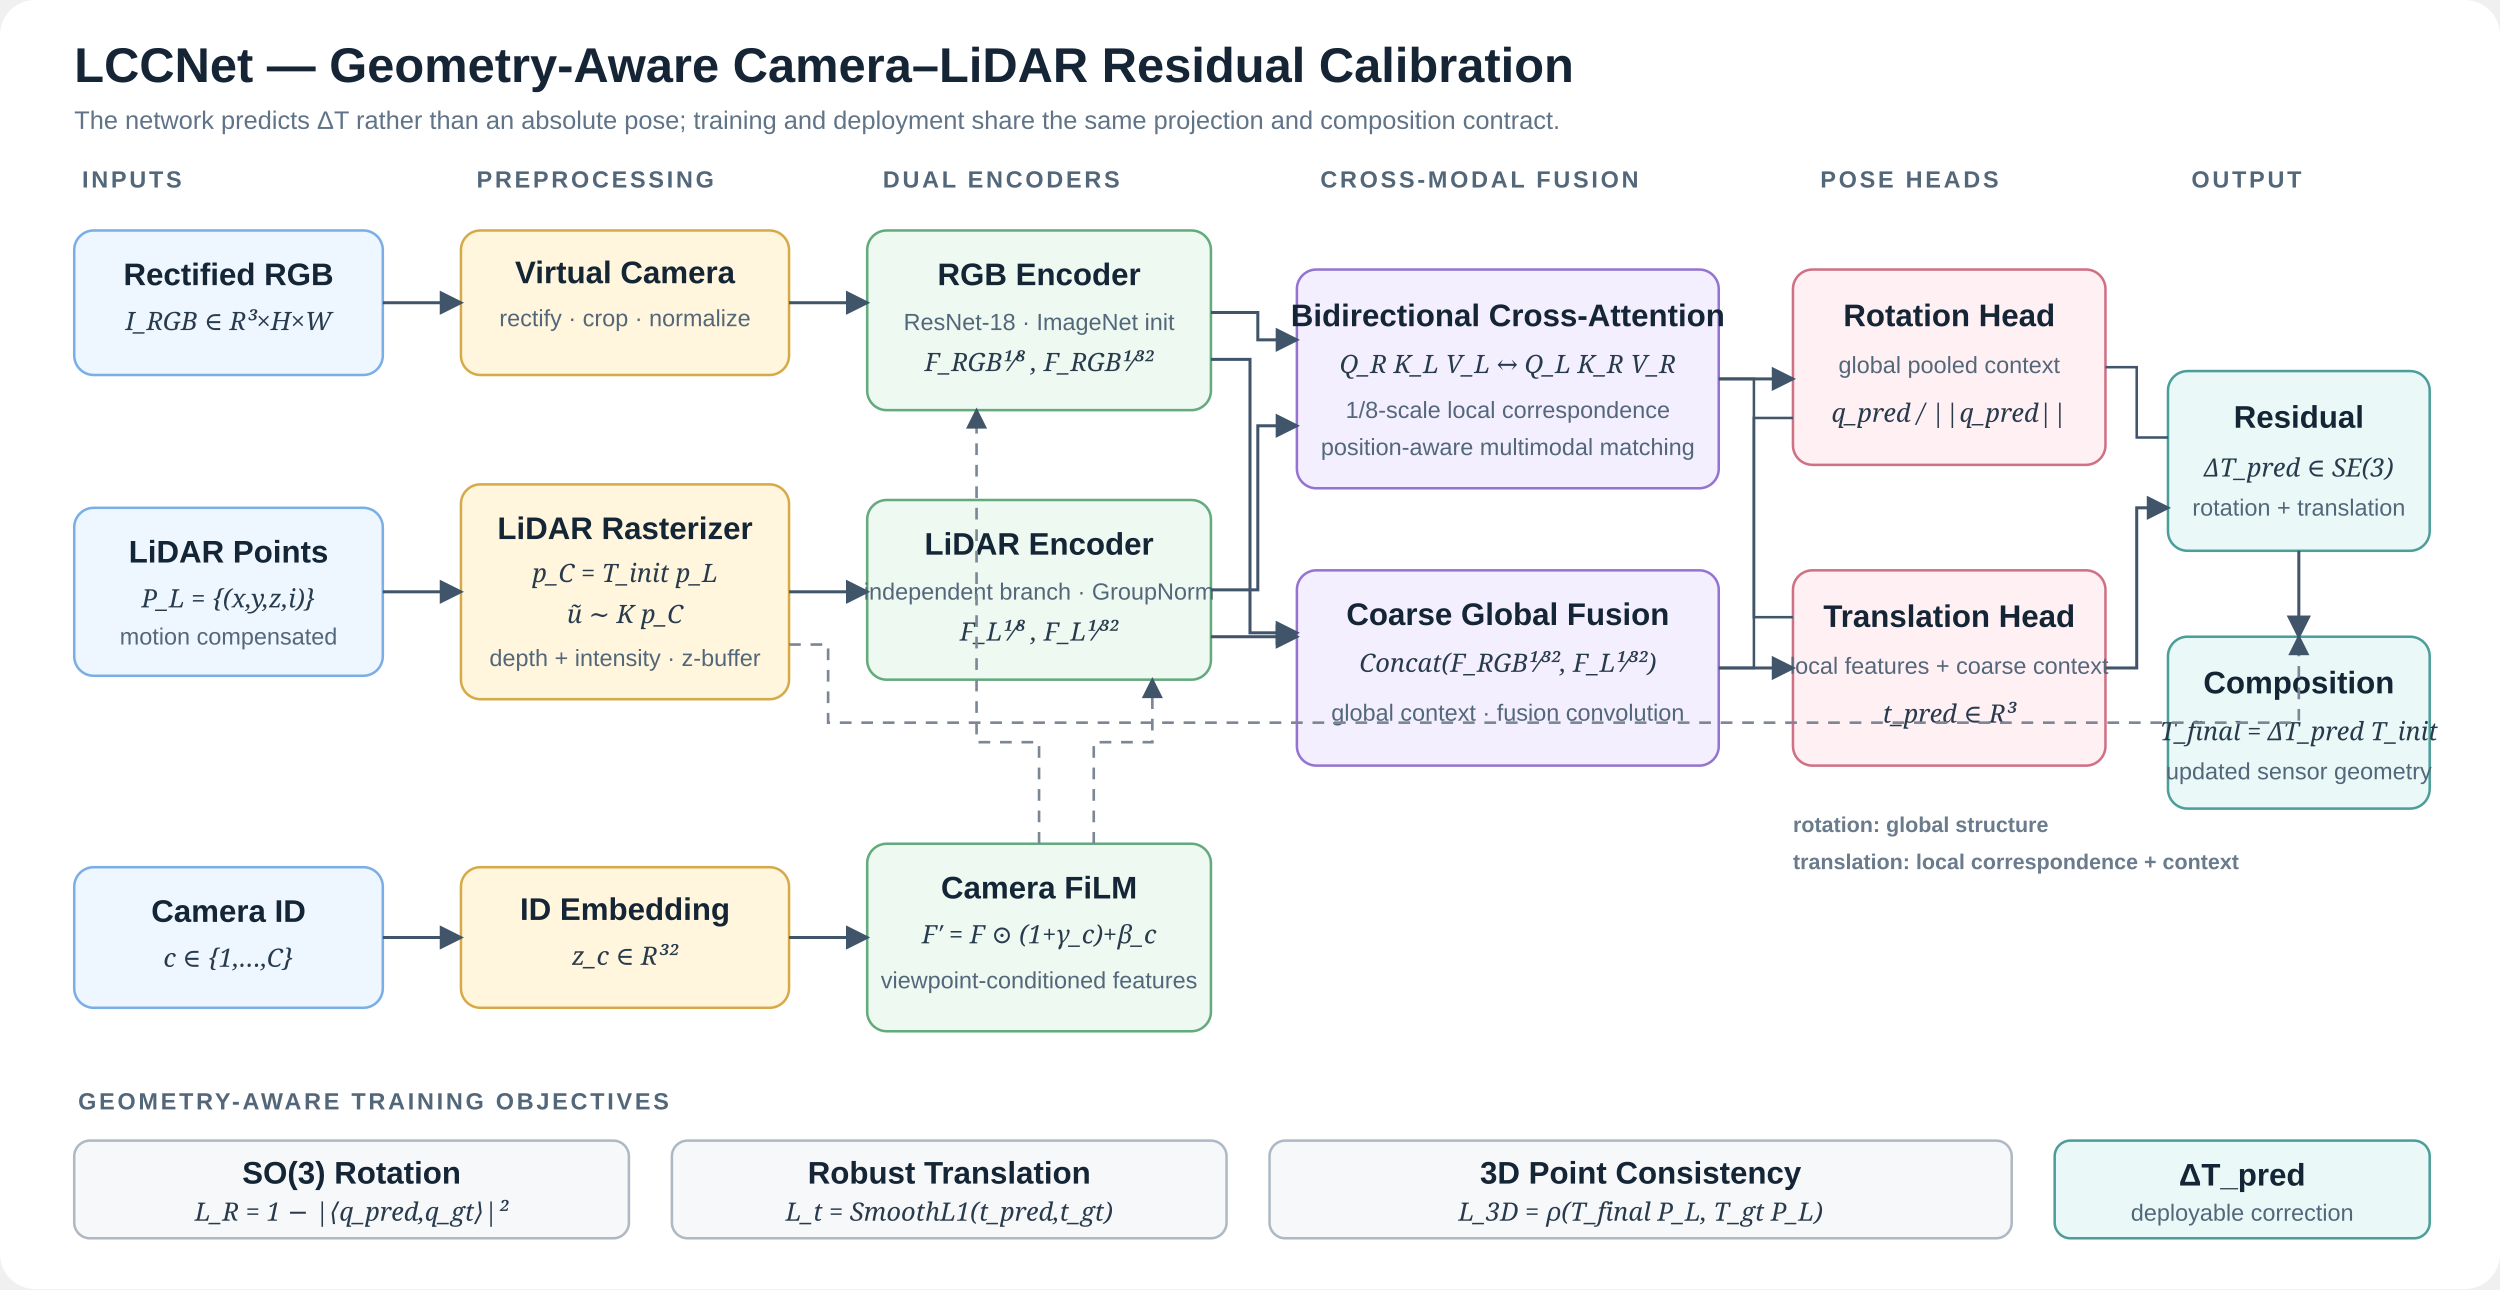
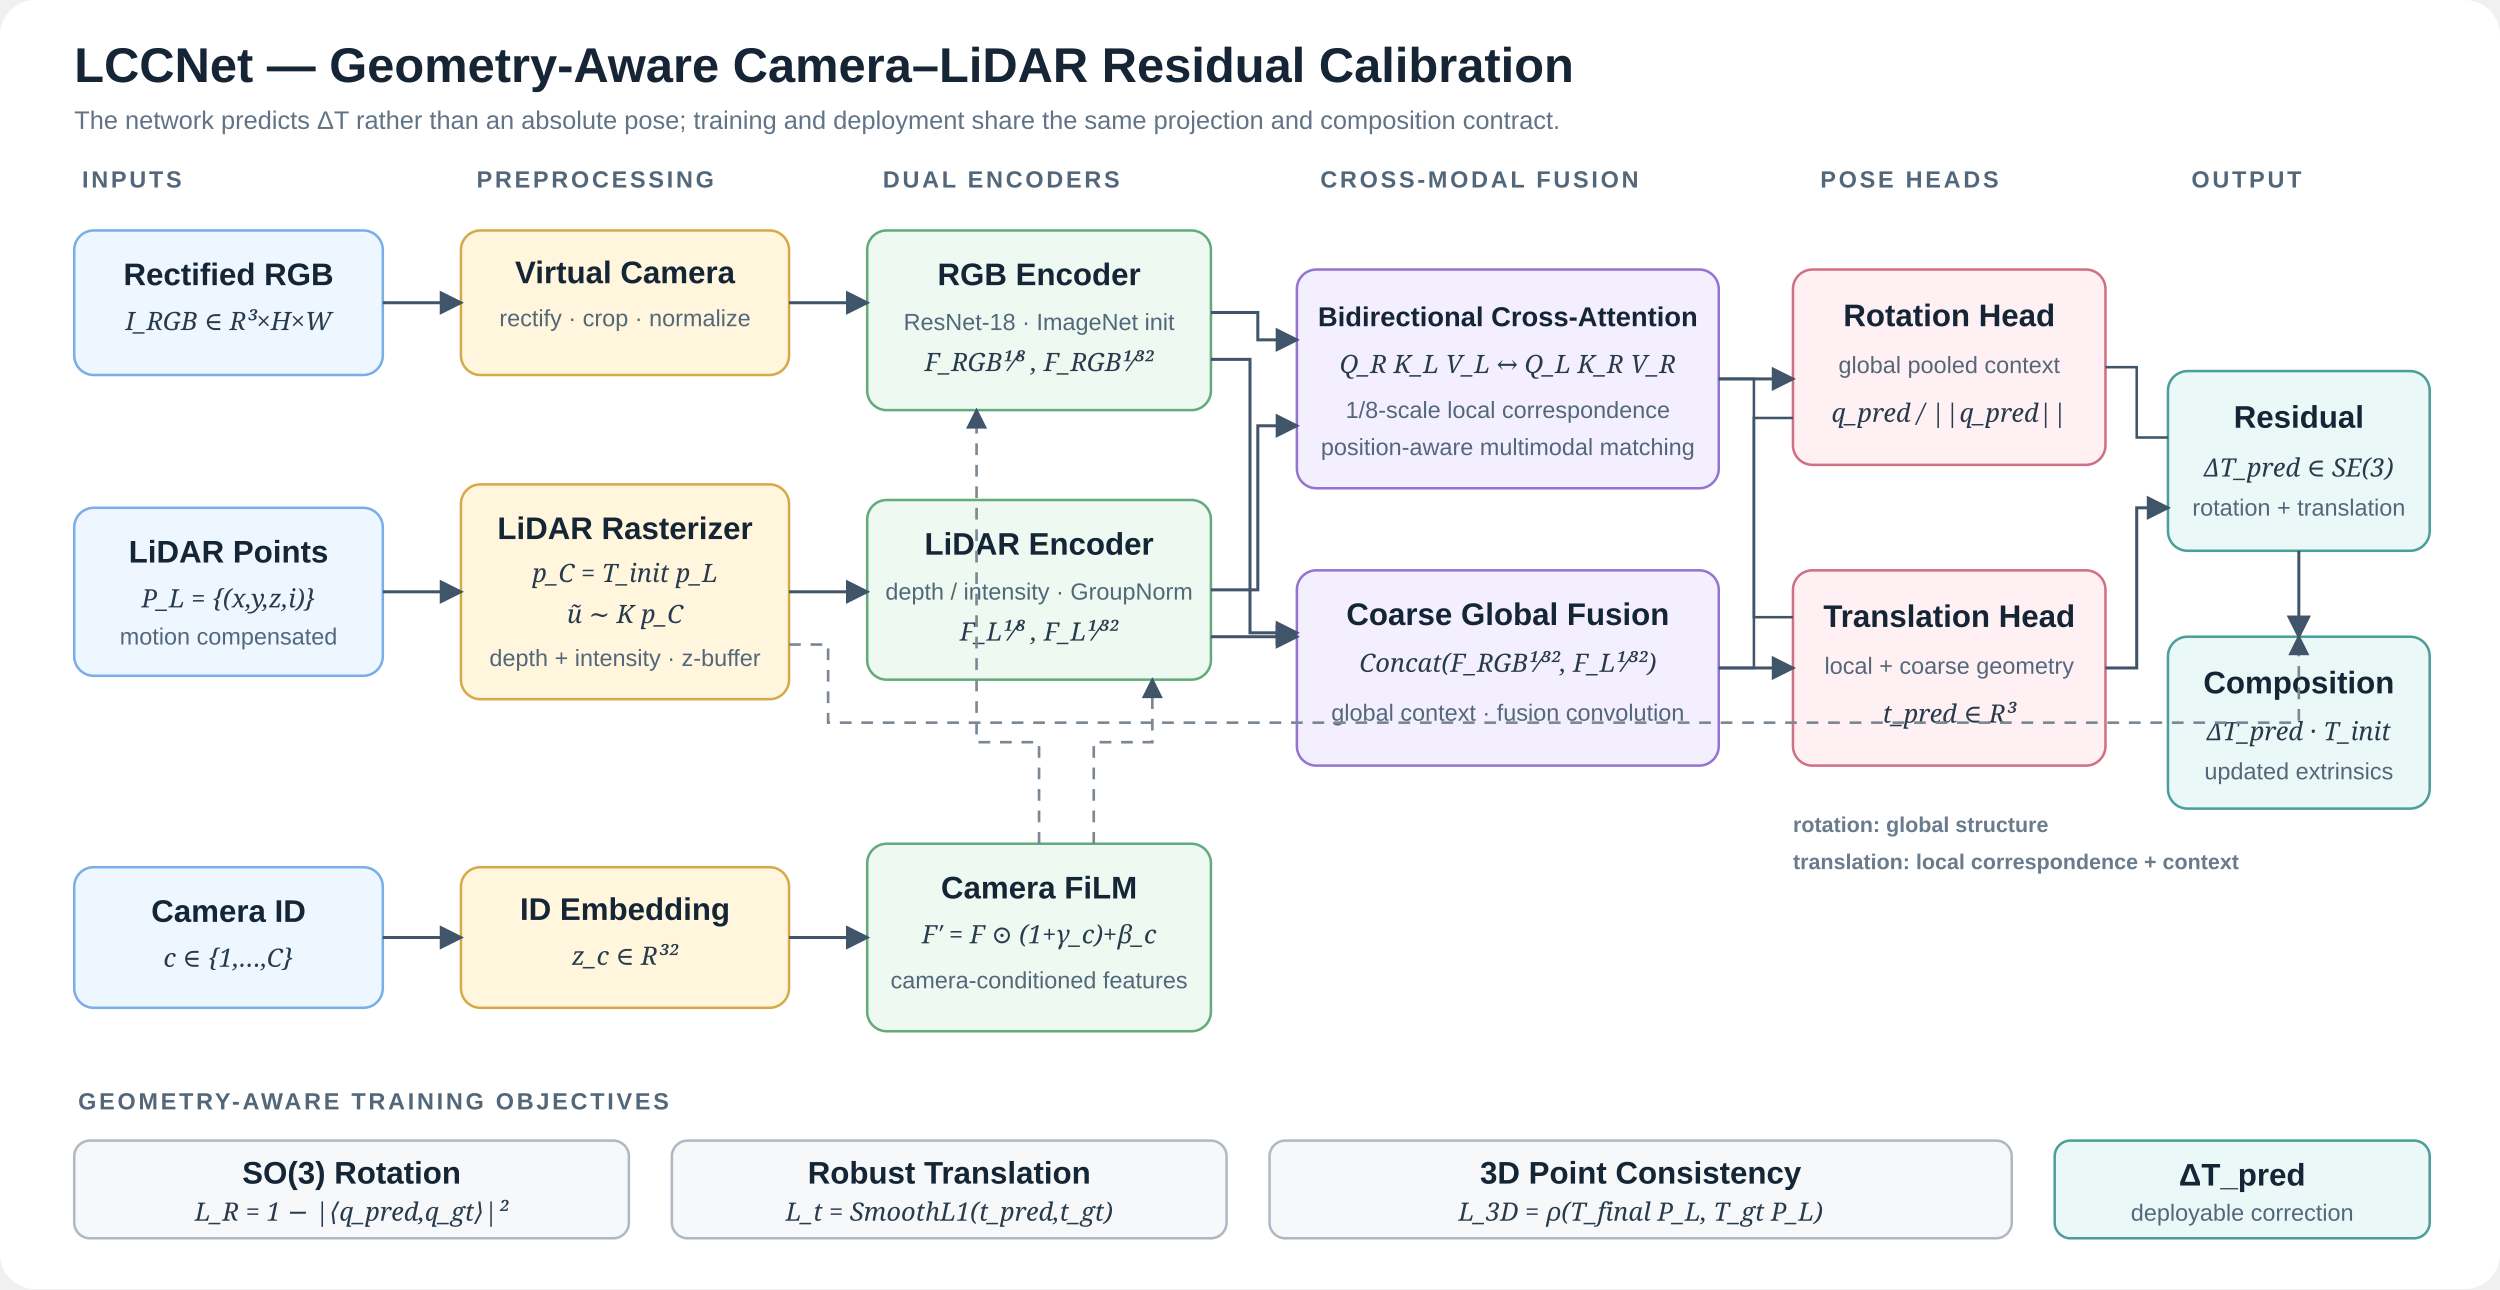
<svg xmlns="http://www.w3.org/2000/svg" width="1280" height="660" viewBox="0 0 1280 660" role="img" aria-labelledby="title desc">
  <defs>
    <marker id="arrow" markerWidth="8" markerHeight="8" refX="7" refY="4" orient="auto" markerUnits="strokeWidth">
      <path d="M0,0 L8,4 L0,8 Z" fill="#40546a" />
    </marker>
    <style>
      .title{font:700 25px Arial,sans-serif;fill:#152535}.subtitle{font:400 13px Arial,sans-serif;fill:#607387}
      .section{font:700 12px Arial,sans-serif;letter-spacing:1.4px;fill:#52677a}.blockTitle{font:700 16px Arial,sans-serif;fill:#142536}
      .blockText{font:400 12px Arial,sans-serif;fill:#53677a}.tensor{font:italic 13px Georgia,serif;fill:#283b4d}
      .box{stroke-width:1.3}.input{fill:#eef6ff;stroke:#7aaee6}.geom{fill:#fff6dd;stroke:#d7aa49}.encoder{fill:#eef9f2;stroke:#63aa7c}
      .fusion{fill:#f4efff;stroke:#9574d1}.head{fill:#fff0f3;stroke:#cf7084}.output{fill:#eaf8f7;stroke:#4b9e99}
      .loss{fill:#f7f8fa;stroke:#aeb9c4}.line{fill:none;stroke:#40546a;stroke-width:1.55;marker-end:url(#arrow)}
      .dash{fill:none;stroke:#7b8794;stroke-width:1.35;stroke-dasharray:6 5;marker-end:url(#arrow)}
      .branch{fill:none;stroke:#40546a;stroke-width:1.3}.note{font:600 11px Arial,sans-serif;fill:#697b8c}
    </style>
  </defs>
  <rect width="1280" height="660" rx="18" fill="#ffffff" />
  <text x="38" y="42" class="title">LCCNet — Geometry-Aware Camera–LiDAR Residual Calibration</text>
  <text x="38" y="66" class="subtitle">The network predicts ΔT rather than an absolute pose; training and deployment share the same projection and composition contract.</text>
  <text x="42" y="96" class="section">INPUTS</text>
  <text x="244" y="96" class="section">PREPROCESSING</text>
  <text x="452" y="96" class="section">DUAL ENCODERS</text>
  <text x="676" y="96" class="section">CROSS-MODAL FUSION</text>
  <text x="932" y="96" class="section">POSE HEADS</text>
  <text x="1122" y="96" class="section">OUTPUT</text>
  <rect x="38" y="118" width="158" height="74" rx="10" class="box input" />
  <text x="117" y="146" text-anchor="middle" class="blockTitle">Rectified RGB</text>
  <text x="117" y="169" text-anchor="middle" class="tensor">I_RGB ∈ R³×H×W</text>
  <rect x="38" y="260" width="158" height="86" rx="10" class="box input" />
  <text x="117" y="288" text-anchor="middle" class="blockTitle">LiDAR Points</text>
  <text x="117" y="311" text-anchor="middle" class="tensor">P_L = {(x,y,z,i)}</text>
  <text x="117" y="330" text-anchor="middle" class="blockText">motion compensated</text>
  <rect x="38" y="444" width="158" height="72" rx="10" class="box input" />
  <text x="117" y="472" text-anchor="middle" class="blockTitle">Camera ID</text>
  <text x="117" y="495" text-anchor="middle" class="tensor">c ∈ {1,…,C}</text>
  <rect x="236" y="118" width="168" height="74" rx="10" class="box geom" />
  <text x="320" y="145" text-anchor="middle" class="blockTitle">Virtual Camera</text>
  <text x="320" y="167" text-anchor="middle" class="blockText">rectify · crop · normalize</text>
  <rect x="236" y="248" width="168" height="110" rx="10" class="box geom" />
  <text x="320" y="276" text-anchor="middle" class="blockTitle">LiDAR Rasterizer</text>
  <text x="320" y="298" text-anchor="middle" class="tensor">p_C = T_init p_L</text>
  <text x="320" y="319" text-anchor="middle" class="tensor">ũ ∼ K p_C</text>
  <text x="320" y="341" text-anchor="middle" class="blockText">depth + intensity · z-buffer</text>
  <rect x="236" y="444" width="168" height="72" rx="10" class="box geom" />
  <text x="320" y="471" text-anchor="middle" class="blockTitle">ID Embedding</text>
  <text x="320" y="494" text-anchor="middle" class="tensor">z_c ∈ R³²</text>
  <rect x="444" y="118" width="176" height="92" rx="10" class="box encoder" />
  <text x="532" y="146" text-anchor="middle" class="blockTitle">RGB Encoder</text>
  <text x="532" y="169" text-anchor="middle" class="blockText">ResNet-18 · ImageNet init</text>
  <text x="532" y="190" text-anchor="middle" class="tensor">F_RGB¹⁄⁸ , F_RGB¹⁄³²</text>
  <rect x="444" y="256" width="176" height="92" rx="10" class="box encoder" />
  <text x="532" y="284" text-anchor="middle" class="blockTitle">LiDAR Encoder</text>
-   <text x="532" y="307" text-anchor="middle" class="blockText">independent branch · GroupNorm</text>
+   <text x="532" y="307" text-anchor="middle" class="blockText">depth / intensity · GroupNorm</text>
  <text x="532" y="328" text-anchor="middle" class="tensor">F_L¹⁄⁸ , F_L¹⁄³²</text>
  <rect x="444" y="432" width="176" height="96" rx="10" class="box encoder" />
  <text x="532" y="460" text-anchor="middle" class="blockTitle">Camera FiLM</text>
  <text x="532" y="483" text-anchor="middle" class="tensor">F′ = F ⊙ (1+γ_c)+β_c</text>
-   <text x="532" y="506" text-anchor="middle" class="blockText">viewpoint-conditioned features</text>
+   <text x="532" y="506" text-anchor="middle" class="blockText">camera-conditioned features</text>
  <rect x="664" y="138" width="216" height="112" rx="10" class="box fusion" />
-   <text x="772" y="167" text-anchor="middle" class="blockTitle">Bidirectional Cross-Attention</text>
+   <text x="772" y="167" text-anchor="middle" class="blockTitle" style="font-size:14px">Bidirectional Cross-Attention</text>
  <text x="772" y="191" text-anchor="middle" class="tensor">Q_R K_L V_L  ↔  Q_L K_R V_R</text>
  <text x="772" y="214" text-anchor="middle" class="blockText">1/8-scale local correspondence</text>
  <text x="772" y="233" text-anchor="middle" class="blockText">position-aware multimodal matching</text>
  <rect x="664" y="292" width="216" height="100" rx="10" class="box fusion" />
  <text x="772" y="320" text-anchor="middle" class="blockTitle">Coarse Global Fusion</text>
  <text x="772" y="344" text-anchor="middle" class="tensor">Concat(F_RGB¹⁄³², F_L¹⁄³²)</text>
  <text x="772" y="369" text-anchor="middle" class="blockText">global context · fusion convolution</text>
  <rect x="918" y="138" width="160" height="100" rx="10" class="box head" />
  <text x="998" y="167" text-anchor="middle" class="blockTitle">Rotation Head</text>
  <text x="998" y="191" text-anchor="middle" class="blockText">global pooled context</text>
  <text x="998" y="216" text-anchor="middle" class="tensor">q_pred / ||q_pred||</text>
  <rect x="918" y="292" width="160" height="100" rx="10" class="box head" />
  <text x="998" y="321" text-anchor="middle" class="blockTitle">Translation Head</text>
-   <text x="998" y="345" text-anchor="middle" class="blockText">local features + coarse context</text>
+   <text x="998" y="345" text-anchor="middle" class="blockText">local + coarse geometry</text>
  <text x="998" y="370" text-anchor="middle" class="tensor">t_pred ∈ R³</text>
  <rect x="1110" y="190" width="134" height="92" rx="10" class="box output" />
  <text x="1177" y="219" text-anchor="middle" class="blockTitle">Residual</text>
  <text x="1177" y="244" text-anchor="middle" class="tensor">ΔT_pred ∈ SE(3)</text>
  <text x="1177" y="264" text-anchor="middle" class="blockText">rotation + translation</text>
  <rect x="1110" y="326" width="134" height="88" rx="10" class="box output" />
  <text x="1177" y="355" text-anchor="middle" class="blockTitle">Composition</text>
-   <text x="1177" y="379" text-anchor="middle" class="tensor">T_final = ΔT_pred T_init</text>
-   <text x="1177" y="399" text-anchor="middle" class="blockText">updated sensor geometry</text>
+   <text x="1177" y="379" text-anchor="middle" class="tensor">ΔT_pred · T_init</text>
+   <text x="1177" y="399" text-anchor="middle" class="blockText">updated extrinsics</text>
  <path d="M196 155 H236" class="line" />
  <path d="M404 155 H444" class="line" />
  <path d="M196 303 H236" class="line" />
  <path d="M404 303 H444" class="line" />
  <path d="M196 480 H236" class="line" />
  <path d="M404 480 H444" class="line" />
  <path d="M620 160 H644 V174 H664" class="line" />
  <path d="M620 302 H644 V218 H664" class="line" />
  <path d="M620 184 H640 V324 H664" class="line" />
  <path d="M620 326 H664" class="line" />
  <path d="M532 432 V380 H500 V210" class="dash" />
  <path d="M560 432 V380 H590 V348" class="dash" />
  <path d="M880 194 H918" class="line" />
  <path d="M880 342 H918" class="line" />
  <path d="M880 342 H898 V214 H918" class="branch" />
  <path d="M880 194 H898 V316 H918" class="branch" />
  <path d="M1078 188 H1094 V224 H1110" class="branch" />
  <path d="M1078 342 H1094 V260 H1110" class="line" />
  <path d="M1177 282 V326" class="line" />
  <path d="M404 330 H424 V370 H1177 V326" class="dash" />
  <text x="918" y="426" class="note">rotation: global structure</text>
  <text x="918" y="445" class="note">translation: local correspondence + context</text>
  <text x="40" y="568" class="section">GEOMETRY-AWARE TRAINING OBJECTIVES</text>
  <rect x="38" y="584" width="284" height="50" rx="8" class="box loss" />
  <text x="180" y="606" text-anchor="middle" class="blockTitle">SO(3) Rotation</text>
  <text x="180" y="625" text-anchor="middle" class="tensor">L_R = 1 − |⟨q_pred,q_gt⟩|²</text>
  <rect x="344" y="584" width="284" height="50" rx="8" class="box loss" />
  <text x="486" y="606" text-anchor="middle" class="blockTitle">Robust Translation</text>
  <text x="486" y="625" text-anchor="middle" class="tensor">L_t = SmoothL1(t_pred,t_gt)</text>
  <rect x="650" y="584" width="380" height="50" rx="8" class="box loss" />
  <text x="840" y="606" text-anchor="middle" class="blockTitle">3D Point Consistency</text>
  <text x="840" y="625" text-anchor="middle" class="tensor">L_3D = ρ(T_final P_L, T_gt P_L)</text>
  <rect x="1052" y="584" width="192" height="50" rx="8" class="box output" />
  <text x="1148" y="607" text-anchor="middle" class="blockTitle">ΔT_pred</text>
  <text x="1148" y="625" text-anchor="middle" class="blockText">deployable correction</text>
</svg>
